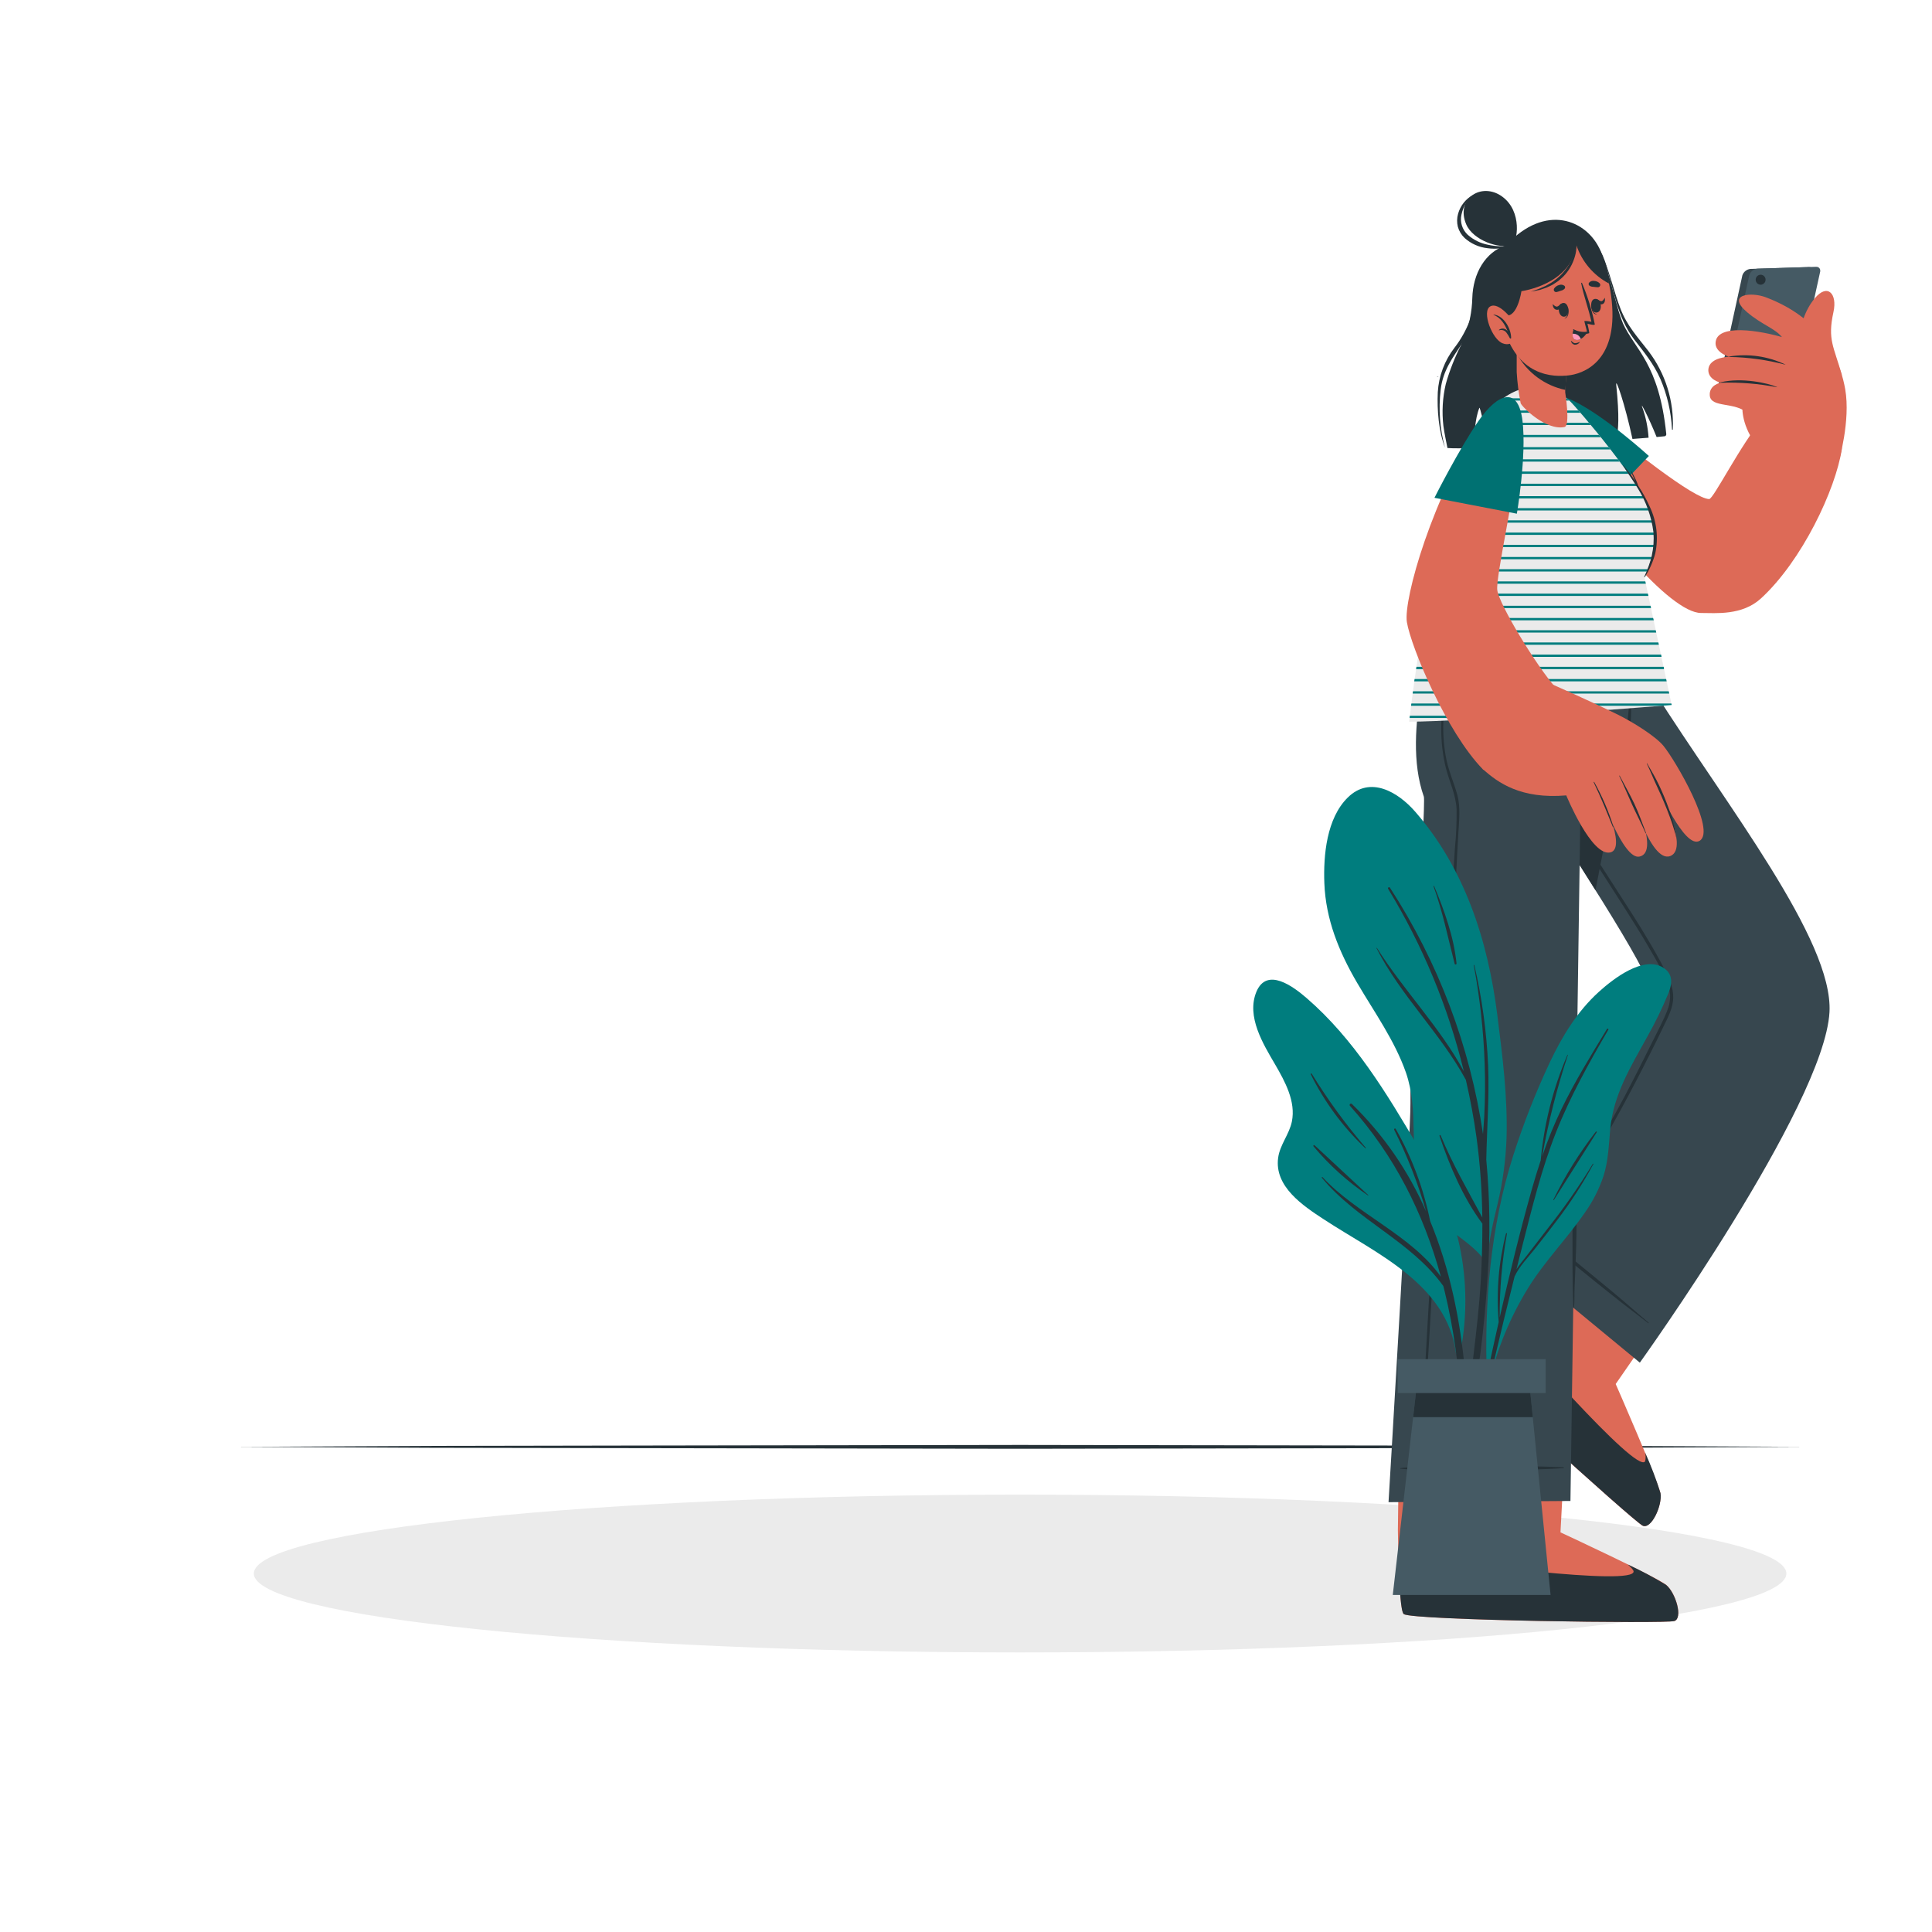
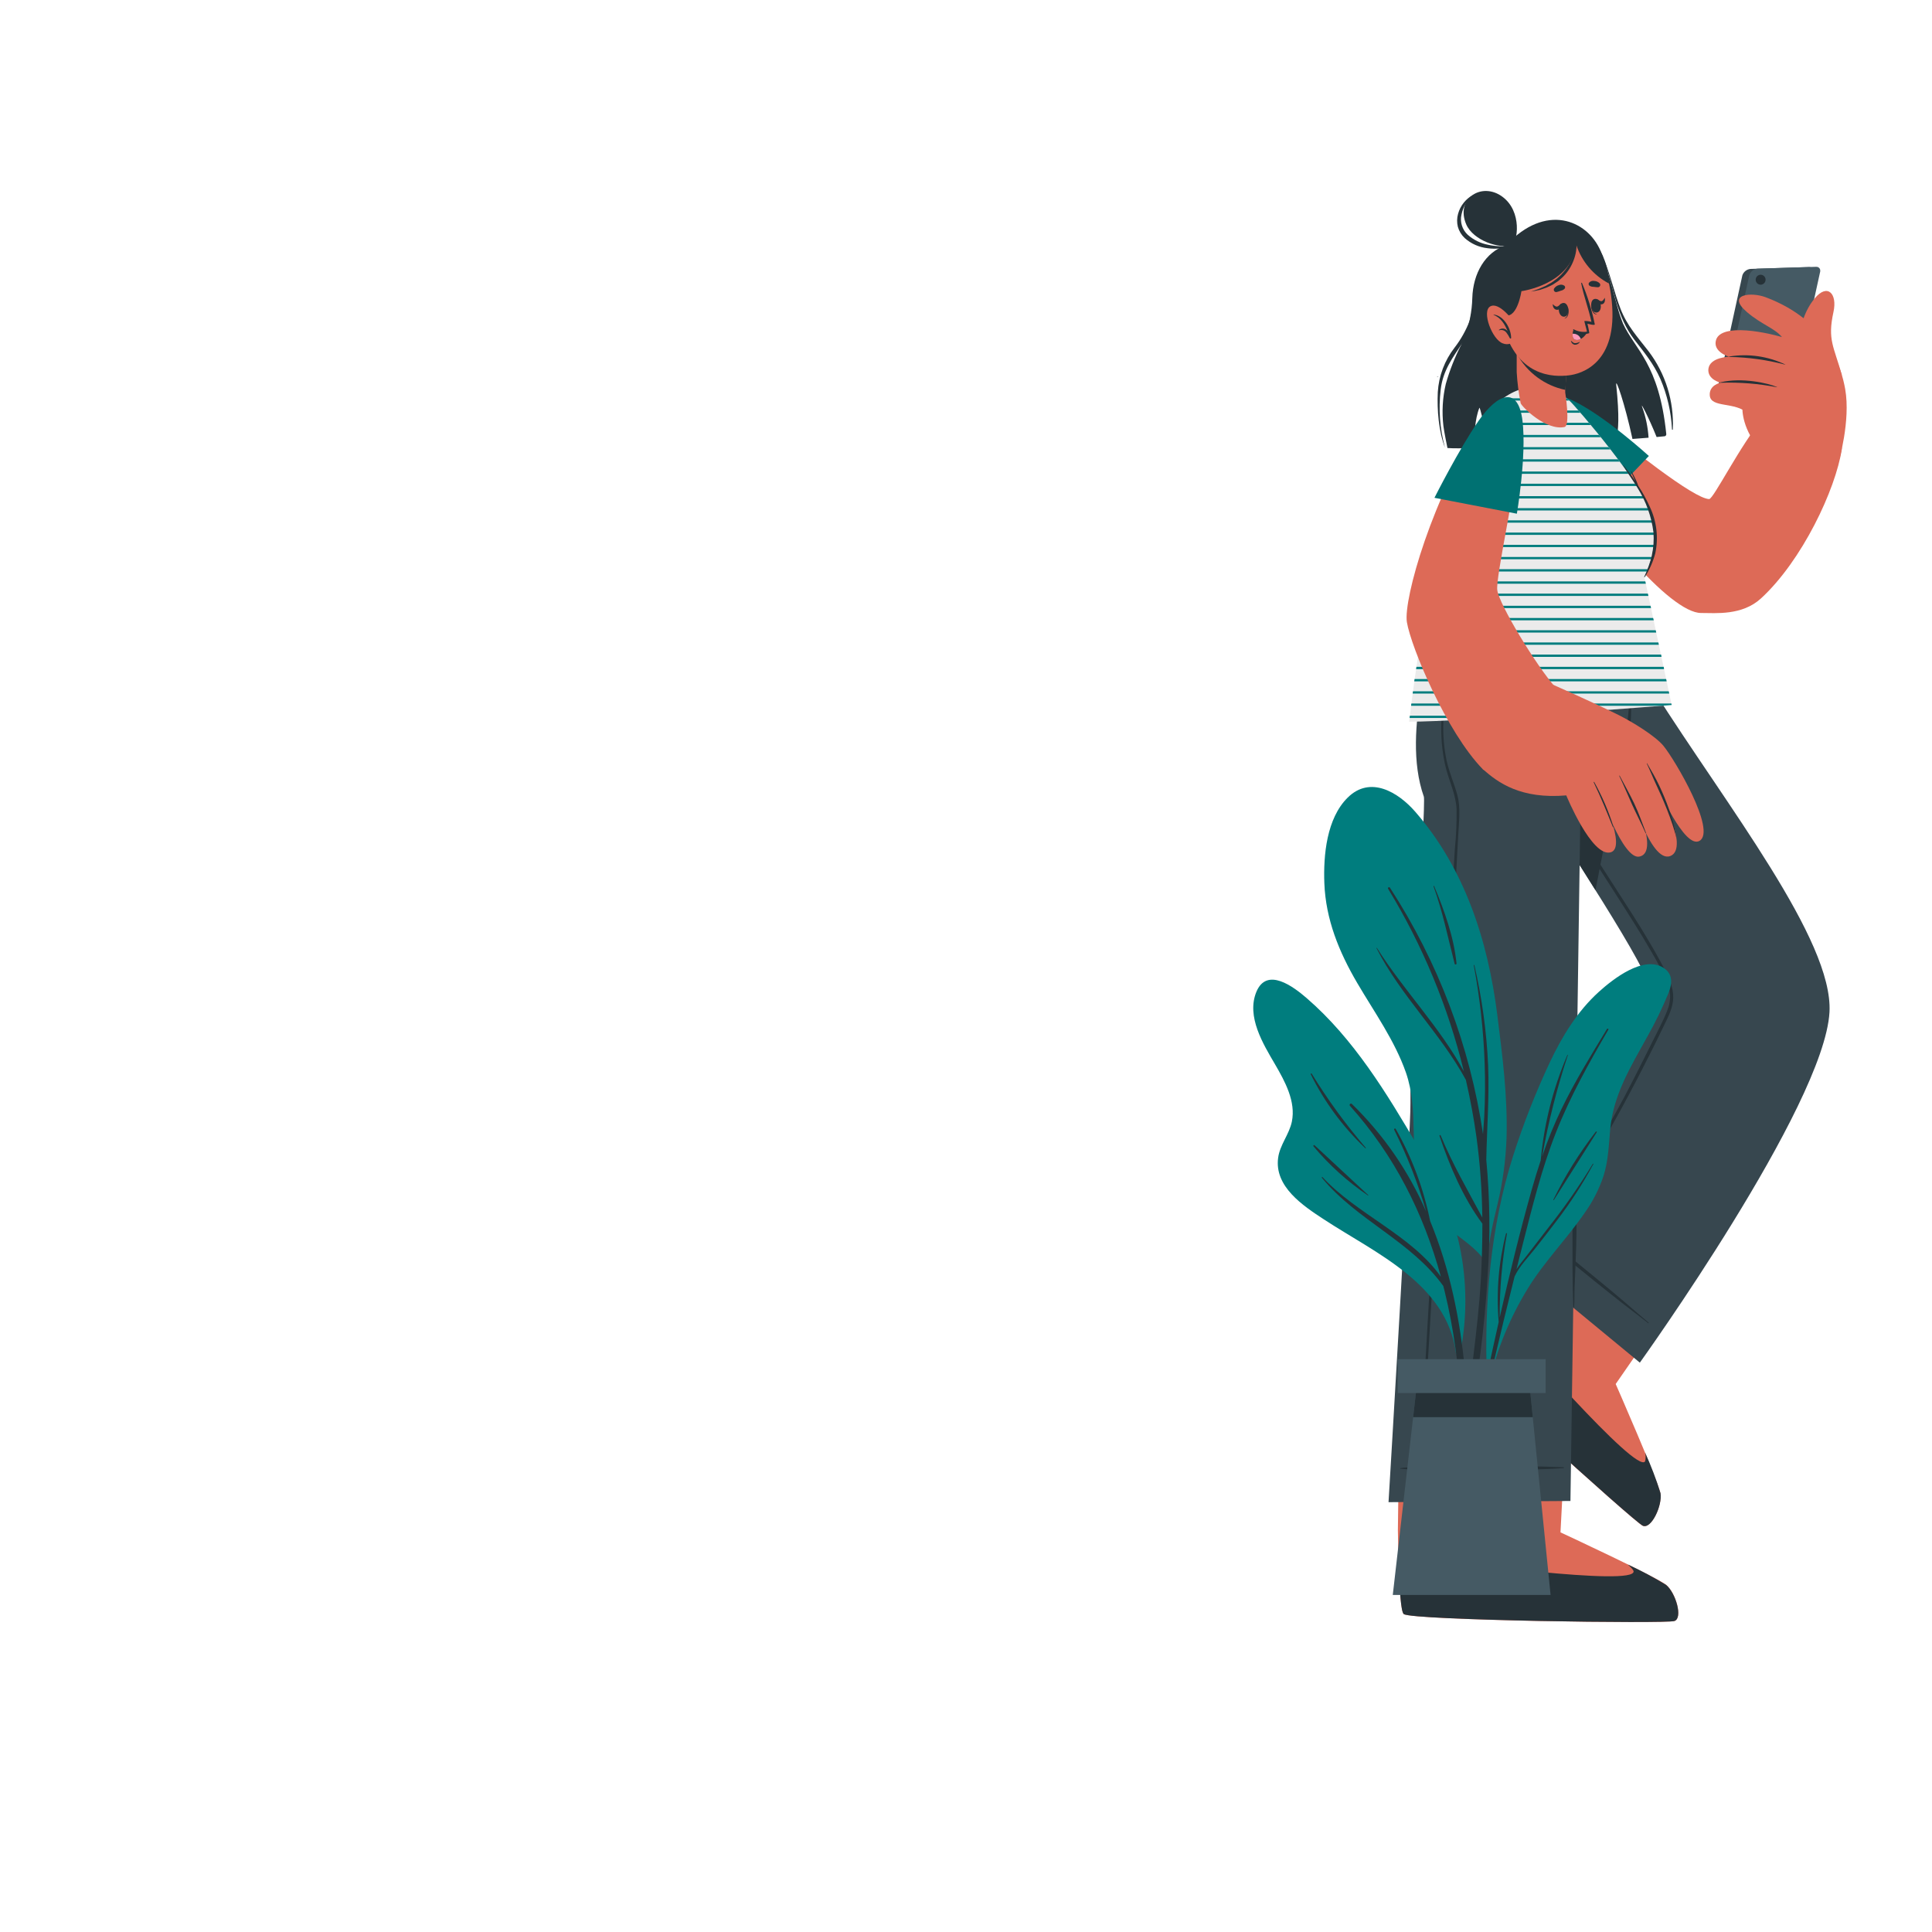
<svg xmlns="http://www.w3.org/2000/svg" viewBox="0 0 500 500" version="1.1" id="svg483">
  <defs id="defs487" />
-   <g id="freepik--Shadow--inject-63" transform="translate(14,-32)">
-     <path d="m 448.31,439.23 c 0,11.28 -88.78,20.42 -198.31,20.42 -109.53,0 -198.31,-9.14 -198.31,-20.42 0,-11.28 88.78,-20.42 198.31,-20.42 109.53,0 198.31,9.19 198.31,20.42 z" style="fill:#ebebeb" id="path71" />
-   </g>
-   <g id="freepik--Floor--inject-63" transform="translate(14,-32)">
-     <polygon points="97.74,406.69 46.98,406.44 97.74,406.2 148.49,406.11 250,405.95 351.51,406.11 402.26,406.2 453.01,406.44 402.26,406.69 351.51,406.78 250,406.94 148.49,406.78 " style="fill:#263238" id="polygon74" />
-   </g>
  <g id="freepik--Character--inject-63" transform="translate(32,-32)">
    <path d="m 340.31,129.43 -0.4,0.1 a 0.24,0.24 0 0 1 0.07,-0.12 v 0 z" style="fill:#263238" id="path269" />
    <path d="m 371.34,178 v 0" style="fill:none;stroke:#ff98b9;stroke-width:0px;stroke-linecap:round;stroke-linejoin:round" id="path271" />
    <rect x="351.63" y="160.83" width="0.01" height="7.04" style="fill:#dd6a57" id="rect273" />
    <path d="m 351.64,160.83 v 8.92 c 0,-0.11 0,-0.23 0,-0.35 z" style="fill:#dd6a57" id="path275" />
    <path d="m 371.34,178 v 0" style="fill:none;stroke:#ff98b9;stroke-width:0px;stroke-linecap:round;stroke-linejoin:round" id="path277" />
    <path d="m 351.82,418.33 h -0.18 v -0.13 z" style="fill:#dd6a57" id="path279" />
    <path d="m 393.12,426.86 c -2.2,-1 -50.6,-44.76 -51.39,-47.6 -0.31,-1.07 5.66,-8.49 13.13,-17.26 1.61,-1.89 20.43,-32 20.43,-32 l 33.91,26.89 -23.06,33.29 c 0,0 11,25.06 11.56,28.27 0.56,3.21 -2.38,9.38 -4.58,8.41 z" style="fill:#dd6a57" id="path281" />
    <path d="m 393.74,407.9 a 93.42,93.42 0 0 1 4,10.51 c 0.52,3.21 -2.38,9.42 -4.58,8.45 -2.2,-0.97 -50.61,-44.76 -51.39,-47.59 -0.25,-0.88 3.62,-5.93 9.09,-12.48 9.78,11.36 40.62,46.72 42.88,43.43 a 4.39,4.39 0 0 0 0,-2.32 z" style="fill:#263238" id="path283" />
    <path d="m 358.09,356.35 34.3,28.3 c 0,0 47.71,-66.43 49.08,-90.71 1,-18.67 -26.66,-53.46 -45.48,-83.24 -1.82,-2.89 -0.71,-13.85 -0.64,-15.68 l -37.29,0.07 c -0.45,4.2 -3.37,25.33 2.91,35.62 12.92,21.16 33.78,51.87 34.58,58.52 0.8,6.65 -37.46,67.12 -37.46,67.12 z" style="fill:#37474f" id="path285" />
    <path d="m 394.6,374.25 c -5.48,-4.64 -3.84,-3.38 -9.37,-8 -2.71,-2.24 -16.28,-13.54 -19.15,-15.22 -0.07,0 -0.14,0.06 -0.09,0.11 2.22,2.47 16,13.48 18.78,15.68 5.61,4.48 4.05,3.13 9.71,7.55 a 0.1,0.1 0 1 0 0.12,-0.12 z" style="fill:#263238" id="path287" />
    <path d="m 398.85,283 c -1.25,-2.44 -2.59,-4.84 -4,-7.21 C 392.05,271 389,266.37 386,261.7 q -4.69,-7.32 -9.4,-14.62 c -2.82,-4.38 -5.68,-8.75 -8.13,-13.35 a 52.26,52.26 0 0 1 -5.41,-14.39 c -1.1,-5.54 -0.87,-11.24 -0.39,-16.84 0.12,-1.4 0.25,-2.79 0.38,-4.19 0,-0.24 -0.39,-0.29 -0.42,-0.05 a 89.88,89.88 0 0 0 -0.79,16.55 44.37,44.37 0 0 0 3.82,14.69 101.81,101.81 0 0 0 7.34,13.3 c 3,4.73 6,9.43 9,14.13 3,4.7 6.13,9.51 9.12,14.31 1.46,2.33 2.89,4.68 4.25,7.07 a 71.42,71.42 0 0 1 3.8,7.25 11.75,11.75 0 0 1 1.05,3.93 9.64,9.64 0 0 1 -0.76,4.1 c -1,2.57 -2.34,5 -3.56,7.5 -2.44,4.93 -4.92,9.84 -7.48,14.71 -5.14,9.77 -19,32.77 -19.73,33.95 -0.05,0.09 0.08,0.16 0.14,0.08 5.89,-9.41 13.05,-20.37 18.35,-30.13 q 4,-7.31 7.73,-14.74 1.88,-3.7 3.68,-7.46 c 1.1,-2.28 2.37,-4.63 2.44,-7.22 0.07,-2.59 -1.03,-5.01 -2.18,-7.28 z" style="fill:#263238" id="path289" />
    <path d="m 394.05,195 c -2.4,12.32 -9.34,47.76 -13.14,67.36 -6.52,-10.42 -14.06,-22 -19.94,-31.67 -6.28,-10.29 -3.36,-31.42 -2.91,-35.62 z" style="fill:#263238" id="path291" />
    <path d="m 401.31,451.53 c -2.29,0.73 -67.56,-0.19 -70,-1.8 -0.94,-0.61 -1.36,-10.12 -1.54,-21.63 0,-2.48 0.55,-40.37 0.55,-40.37 l 43.66,0.49 -2.13,40.35 c 0,0 24.84,11.53 27.35,13.59 2.51,2.06 4.4,8.64 2.11,9.37 z" style="fill:#dd6a57" id="path293" />
    <path d="m 389.25,436.88 a 95.07,95.07 0 0 1 9.92,5.28 c 2.51,2.06 4.43,8.64 2.14,9.36 -2.29,0.72 -67.56,-0.18 -70,-1.79 -0.77,-0.49 -1.19,-6.84 -1.41,-15.37 14.84,2.07 61.35,8.25 60.87,4.29 -0.06,-0.37 -0.63,-1 -1.52,-1.77 z" style="fill:#263238" id="path295" />
    <path d="m 395.35,195.09 c 0,0 -7.39,36 -7.78,37.15 a 93.7,93.7 0 0 0 -10.5,5.21 l -2.64,183 -47.08,0.31 c 0,0 5.84,-97 5.67,-103.24 -0.26,-10 4.07,-77.64 3.47,-79.34 -6.15,-17.36 3.5,-43 3.5,-43 z" style="fill:#37474f" id="path297" />
    <path d="m 372.66,411.72 c -13.28,-0.57 -39,-0.33 -42.25,0.23 -0.07,0 -0.07,0.14 0,0.15 3.29,0.53 34.5,0.59 42.25,-0.17 a 0.11,0.11 0 0 0 0,-0.21 z" style="fill:#263238" id="path299" />
    <path d="m 338,365.14 c 0.75,-13.76 1.56,-27.52 2.35,-41.28 0.79,-13.76 1.57,-27.53 2.36,-41.29 0.39,-6.88 0.76,-13.76 1.18,-20.64 l 0.63,-10.32 a 89.59,89.59 0 0 0 0.44,-10.22 c -0.19,-3.72 -1.82,-7 -2.75,-10.55 A 41.37,41.37 0 0 1 341,220.51 c 0,-7.18 1.45,-14.28 2.82,-21.29 0.08,-0.39 0.68,-0.22 0.6,0.17 a 102.75,102.75 0 0 0 -2.89,19.61 42.12,42.12 0 0 0 0.85,9.83 c 0.67,3.1 2,6 2.8,9 0.8,3 0.45,6.44 0.25,9.66 -0.21,3.44 -0.38,6.88 -0.56,10.32 -0.37,6.74 -0.77,13.48 -1.15,20.23 -1.57,27.38 -3.09,54.77 -4.76,82.15 -0.96,15.41 -1.69,30.81 -2.96,46.24 0,0.11 -0.19,0.11 -0.18,0 0.52,-13.77 1.42,-27.53 2.18,-41.29 z" style="fill:#263238" id="path301" />
    <path d="m 345.08,216.65 c 0.79,-0.32 1.67,-0.42 2.48,-0.67 a 20.57,20.57 0 0 0 2.52,-0.93 19,19 0 0 0 4.32,-2.71 10.08,10.08 0 0 0 2.76,-4.17 c 0.34,-0.85 0.66,-1.71 1,-2.57 0.16,-0.42 0.33,-0.85 0.5,-1.27 0.06,-0.17 0.5,-1.07 0.57,-1.35 a 0.08,0.08 0 0 1 -0.11,0 h -0.05 a 0.09,0.09 0 0 1 0,-0.11 c 0.05,-0.1 0.06,-0.11 0.17,-0.14 a 0.11,0.11 0 0 1 0.12,0.05 c 0.17,0.28 0,0.55 -0.06,0.85 -0.13,0.57 -0.26,1.13 -0.4,1.69 -0.25,1 -0.48,2 -0.76,2.94 a 9.9,9.9 0 0 1 -2.76,4.79 15.45,15.45 0 0 1 -4.82,2.88 17.14,17.14 0 0 1 -2.79,0.82 7.59,7.59 0 0 1 -2.68,0.2 c -0.17,-0.06 -0.09,-0.25 -0.01,-0.3 z" style="fill:#263238" id="path303" />
    <path d="m 383.11,226.52 c 0.08,-1.65 0.18,-3.29 0.3,-4.94 0.26,-3.76 0.59,-7.53 1.18,-11.24 0.05,-0.3 0.46,-0.19 0.44,0.08 -0.2,2.92 -0.49,5.84 -0.71,8.75 -0.22,2.91 -0.52,5.82 -0.52,8.72 0,0.87 0.08,2.35 1.16,2.58 1.44,0.3 2.09,-1.61 2.42,-2.65 a 47.92,47.92 0 0 0 1.67,-8 c 0.42,-3.07 0.62,-6.17 0.86,-9.25 0,-0.11 0.19,-0.1 0.2,0 0.12,6.11 0.14,12.5 -2,18.31 a 3.41,3.41 0 0 1 -2.49,2.46 h -0.06 c 0,0 0,0.07 0,0.1 0,0.03 -0.07,0.35 -0.09,0.52 -0.02,0.17 -0.05,0.28 -0.08,0.43 -0.03,0.15 -0.09,0.59 -0.16,0.89 a 0.23,0.23 0 0 1 -0.45,0 0.2,0.2 0 0 1 -0.13,-0.18 5,5 0 0 1 0.37,-1.74 2.15,2.15 0 0 1 -1.6,-1.3 7.61,7.61 0 0 1 -0.31,-3.54 z" style="fill:#263238" id="path305" />
    <path d="m 387.61,231.89 a 87,87 0 0 0 -13.33,7.28 c -0.17,0.11 0,0.37 0.14,0.27 4.5,-2.28 9.1,-4.48 13.47,-7 a 0.309,0.309 0 0 0 -0.28,-0.55 z" style="fill:#263238" id="path307" />
    <path d="m 375.74,327.9 c 0,-0.44 0.14,-0.61 0.16,-0.07 0.11,3 0.07,7.39 0.1,10.43 0,3.58 0,7.15 0,10.72 0,3.57 -0.13,7.15 -0.27,10.73 l -0.22,5.35 c -0.07,1.24 0,3.68 -0.12,4.91 0,0.55 -0.17,0.65 -0.22,0.1 -0.09,-1.79 -0.09,-3.22 -0.15,-5 l -0.06,-5.37 c 0,-3.57 0,-7.15 0,-10.72 0,-3.57 0.13,-7.15 0.27,-10.72 0.14,-3.57 0.25,-6.79 0.51,-10.36 z" style="fill:#263238" id="path309" />
    <path d="m 399.23,144.31 a 0.53,0.53 0 0 1 -0.39,0.59 l -2.11,0.2 c -2.11,-5.24 -4.33,-9.39 -3.73,-7.76 a 28.94,28.94 0 0 1 1.65,7.94 l -4.17,0.32 c -2,-9.27 -4.42,-16.11 -4.2,-14 0.88,8.57 0.52,11.34 0.09,14.3 -10.07,0.74 -23.28,1.54 -32.84,1.91 -1.32,-5.11 -2.51,-10.66 -2.67,-10.26 -1.18,2.93 -1.36,7.15 -1.26,10.4 -3.05,0.09 -5.48,0.11 -7,0 0,0 -0.89,-4.31 -1.05,-5.73 a 31.41,31.41 0 0 1 0.62,-10.85 54.84,54.84 0 0 1 4,-10.15 v -0.07 c 0,0 0,0 0,0 a 31.22,31.22 0 0 0 2.28,-6.77 0.2,0.2 0 0 0 0,-0.05 30.84,30.84 0 0 0 0.58,-5.17 c 0.18,-6.36 3.3,-11.92 8.81,-13.73 10.09,-10.86 20.83,-6.64 24.35,1.42 0.34,0.79 0.68,1.69 1,2.68 v 0 c 1.23,3.64 2.39,8.38 3.43,12 v 0 c 0,0 0,0 0,0 v 0 a 38.4,38.4 0 0 0 1.42,4.22 c 3.08,6.72 9.32,10.34 11.19,28.56 z" style="fill:#263238" id="path311" />
    <path d="m 355.58,97.26 a 11.7,11.7 0 0 0 -6.08,9.8 32.78,32.78 0 0 1 -1.14,7.92 27.58,27.58 0 0 1 -3.93,7 20.85,20.85 0 0 0 -4.33,11.49 c -0.21,4.63 0.22,10.08 1.85,14.35 0,0 0,0 0,0 a 39.5,39.5 0 0 1 -1.1,-15 c 0.59,-5 3.12,-8.27 5.68,-12.15 a 21.4,21.4 0 0 0 3.58,-10.36 c 0.18,-2.29 0.05,-4.68 0.83,-6.85 0.92,-2.6 2.9,-4.29 4.88,-5.79 0.3,-0.16 0.03,-0.58 -0.24,-0.41 z" style="fill:#263238" id="path313" />
    <path d="m 394.62,122.87 c -2.73,-3.54 -5.55,-6.55 -7.25,-11 -1.54,-4 -2.51,-8.31 -4.08,-12.34 0,-0.07 -0.11,0 -0.09,0 2.46,7.16 3.18,14.44 7.79,20.4 2.5,3.24 5,6.24 6.72,10.16 a 37.77,37.77 0 0 1 3,13 0.11,0.11 0 1 0 0.21,0 31,31 0 0 0 -6.3,-20.22 z" style="fill:#263238" id="path315" />
    <path d="m 418.93,103.23 -6.47,29.64 c -0.29,0.88 0.16,1.56 1,1.54 l 15.17,-0.48 a 2.47,2.47 0 0 0 2.06,-1.64 l 6.48,-29.63 c 0.28,-0.88 -0.17,-1.56 -1,-1.54 L 421,101.6 a 2.47,2.47 0 0 0 -2.07,1.63 z" style="fill:#37474f" id="path317" />
    <path d="m 420.73,103.16 -6.47,29.64 c -0.29,0.87 0.16,1.56 1,1.53 l 15.18,-0.48 a 2.46,2.46 0 0 0 2.05,-1.63 L 439,102.58 c 0.28,-0.87 -0.17,-1.56 -1,-1.53 l -15.17,0.48 a 2.47,2.47 0 0 0 -2.1,1.63 z" style="fill:#455a64" id="path319" />
    <path d="m 424.93,104.37 a 1.29,1.29 0 0 1 -1.27,1.31 1.29,1.29 0 1 1 0,-2.58 1.28,1.28 0 0 1 1.27,1.27 z" style="fill:#263238" id="path321" />
    <path d="m 371.44,149.31 c 9,18.09 28.83,41.4 36.81,41.33 3.8,0 10.59,0.71 15.48,-3.76 10.65,-9.77 19.32,-28.18 20.93,-38.64 0.57,-3.73 -17.64,-11.34 -20.23,-8.26 -6.08,7.21 -13,21.24 -14.11,21.18 C 406.23,161 390,148 378.59,138.91 c -13.79,-11.06 -10.74,3.19 -7.15,10.4 z" style="fill:#dd6a57" id="path323" />
    <path d="m 444.67,129.07 c -2.08,-7.48 -3.76,-9.08 -2.17,-16.33 1.05,-4.75 -1.54,-7.46 -4.8,-3.59 -5.34,6.33 -4.68,16.55 -3.44,20 z" style="fill:#dd6a57" id="path325" />
    <path d="m 443.85,151.48 c 0,0 3.12,-10.56 1.69,-18.75 -1,-5.66 -4.51,-17.75 -20.57,-23.8 -3.81,-1.44 -10.25,-0.78 -4.88,3.82 3.81,3.27 7.22,4.19 9.09,6.5 0,0 -8.1,1.81 -9.39,5.68 a 76,76 0 0 0 -2.65,10.36 15.89,15.89 0 0 0 1.9,0.67 c 0,0 -0.86,3.73 1.95,8.83 z" style="fill:#dd6a57" id="path327" />
    <path d="m 443.74,127.47 c -2.34,-1.89 -7.38,-5.83 -12.61,-7.62 -5.82,-2 -17.56,-4.24 -19,0.07 -1,3.16 3.37,4.41 3.37,4.41 0,0 -5,0.09 -5.37,3.15 -0.29,2.79 3.18,3.56 3.18,3.56 0,0 -3.06,0.58 -2.82,3.32 0.29,3.29 6.64,1.54 9.81,4.62 0.7,0.7 23.44,-11.51 23.44,-11.51 z" style="fill:#dd6a57" id="path329" />
    <path d="m 430.05,126.35 a 24.45,24.45 0 0 0 -14.44,-2.1 c -0.12,0 -0.17,0.13 -0.05,0.13 a 60.82,60.82 0 0 1 14.48,2 c 0,0 0.04,-0.01 0.01,-0.03 z" style="fill:#263238" id="path331" />
    <path d="m 427.88,132.16 c -2.28,-1 -9.06,-2.54 -14.55,-1.23 -0.12,0 -0.16,0.14 0,0.13 a 64.46,64.46 0 0 1 14.57,1.16 c 0,0 0.01,-0.05 -0.02,-0.06 z" style="fill:#263238" id="path333" />
    <path d="m 379.72,165.72 15,-15.71 c 0,0 -11.2,-10.23 -19.42,-14.22 -8.22,-3.99 -9.57,1.35 -6.16,9.58 3.41,8.23 10.58,20.35 10.58,20.35 z" style="fill:#007d7e" id="path335" />
    <path d="m 379.72,165.72 15,-15.71 c 0,0 -11.2,-10.23 -19.42,-14.22 -8.22,-3.99 -9.57,1.35 -6.16,9.58 3.41,8.23 10.58,20.35 10.58,20.35 z" style="opacity:0.1" id="path337" />
    <path d="m 393.58,181.38 7.05,33.07 c 0,0 -54.36,4.38 -67.93,4.32 0,0 6.91,-63.15 20.4,-79.87 6.75,-8.37 15.32,-8.34 21.11,-3.18 1.47,1.31 19.31,21.92 21.58,30.09 1.99,7.19 -2.21,15.57 -2.21,15.57 z" style="fill:#ebebeb" id="path339" />
    <path d="m 368.21,132.51 h -5.77 a 12.23,12.23 0 0 1 5.77,0 z" style="fill:#007d7e" id="path341" />
    <path d="m 374.15,135.67 h -17.88 c 0.25,-0.21 0.51,-0.41 0.77,-0.59 h 16.4 c 0.24,0.19 0.48,0.38 0.71,0.59 z" style="fill:#007d7e" id="path343" />
    <path d="m 377,138.83 h -23.84 l 0.49,-0.59 h 22.86 z" style="fill:#007d7e" id="path345" />
    <path d="M 379.7,142 H 351 c 0.11,-0.2 0.23,-0.4 0.36,-0.59 h 27.86 z" style="fill:#007d7e" id="path347" />
    <path d="m 382.29,145.15 h -33 c 0.09,-0.2 0.19,-0.4 0.29,-0.59 h 32.24 z" style="fill:#007d7e" id="path349" />
    <path d="m 384.79,148.31 h -37 c 0.09,-0.2 0.17,-0.4 0.25,-0.59 h 36.24 z" style="fill:#007d7e" id="path351" />
    <path d="m 387.2,151.47 h -40.61 l 0.22,-0.6 h 39.94 z" style="fill:#007d7e" id="path353" />
    <path d="m 389.49,154.63 h -44 c 0.07,-0.21 0.13,-0.4 0.2,-0.6 h 43.4 z" style="fill:#007d7e" id="path355" />
    <path d="m 391.64,157.79 h -47.22 l 0.2,-0.6 h 46.62 z" style="fill:#007d7e" id="path357" />
    <path d="m 393.57,161 h -50.09 c 0,-0.21 0.11,-0.4 0.17,-0.6 h 49.57 c 0.13,0.15 0.24,0.35 0.35,0.6 z" style="fill:#007d7e" id="path359" />
    <path d="m 395.18,164.11 h -52.59 c 0.05,-0.2 0.11,-0.4 0.16,-0.6 h 52.16 q 0.15,0.3 0.27,0.6 z" style="fill:#007d7e" id="path361" />
    <path d="m 396.11,167.26 h -54.35 l 0.15,-0.59 H 396 c 0,0.2 0.08,0.39 0.11,0.59 z" style="fill:#007d7e" id="path363" />
    <path d="m 396.33,169.83 c 0,0.2 0,0.4 0,0.59 H 341 c 0,-0.2 0.1,-0.4 0.14,-0.59 z" style="fill:#007d7e" id="path365" />
    <path d="m 396.12,173 c 0,0.2 -0.06,0.4 -0.1,0.59 h -55.77 c 0,-0.19 0.08,-0.39 0.13,-0.59 z" style="fill:#007d7e" id="path367" />
    <path d="m 395.47,176.15 c -0.05,0.2 -0.1,0.4 -0.16,0.59 h -55.77 c 0,-0.2 0.09,-0.39 0.13,-0.59 z" style="fill:#007d7e" id="path369" />
    <path d="m 394.46,179.31 -0.23,0.59 h -55.35 c 0,-0.2 0.07,-0.39 0.12,-0.59 z" style="fill:#007d7e" id="path371" />
    <path d="m 393.94,183.06 h -55.7 c 0,-0.2 0.07,-0.39 0.12,-0.59 h 55.45 z" style="fill:#007d7e" id="path373" />
    <path d="m 394.61,186.22 h -57 c 0,-0.2 0.07,-0.39 0.11,-0.59 h 56.75 z" style="fill:#007d7e" id="path375" />
    <path d="m 395.29,189.38 h -58.24 c 0,-0.2 0.07,-0.4 0.1,-0.6 h 58 z" style="fill:#007d7e" id="path377" />
    <path d="m 396,192.54 h -59.51 c 0,-0.2 0.07,-0.4 0.1,-0.6 h 59.24 z" style="fill:#007d7e" id="path379" />
    <path d="M 396.63,195.7 H 336 c 0,-0.2 0.06,-0.4 0.1,-0.6 h 60.4 z" style="fill:#007d7e" id="path381" />
    <path d="m 397.31,198.86 h -61.86 l 0.09,-0.6 h 61.64 z" style="fill:#007d7e" id="path383" />
    <path d="m 398,202 h -63 c 0,-0.2 0.07,-0.4 0.1,-0.6 h 62.8 z" style="fill:#007d7e" id="path385" />
    <path d="m 398.65,205.17 h -64.17 l 0.09,-0.59 h 64 z" style="fill:#007d7e" id="path387" />
    <path d="M 399.33,208.33 H 334 l 0.09,-0.59 h 65.11 z" style="fill:#007d7e" id="path389" />
    <path d="m 400,211.49 h -66.4 c 0,-0.19 0.06,-0.39 0.08,-0.59 h 66.19 z" style="fill:#007d7e" id="path391" />
    <path d="m 400.63,214.45 -2.48,0.2 H 333.2 c 0,-0.19 0,-0.38 0.07,-0.59 h 67.28 z" style="fill:#007d7e" id="path393" />
    <path d="m 363.29,217.22 c -3.08,0.21 -6.14,0.41 -9.09,0.59 h -21.39 c 0,-0.17 0,-0.37 0.07,-0.59 z" style="fill:#007d7e" id="path395" />
    <path d="m 395.49,175.74 a 20.23,20.23 0 0 0 0.42,-6 28,28 0 0 0 -4.07,-11.39 c -1.17,-2 -2.57,-3.84 -3.73,-5.83 a 0.05,0.05 0 1 1 0.08,-0.06 41.81,41.81 0 0 1 3,4.08 0.61,0.61 0 0 0 -0.07,-0.14 c -0.32,-0.78 -0.65,-1.55 -1,-2.31 0,-0.08 0.1,-0.15 0.14,-0.07 0.4,0.74 0.78,1.48 1.14,2.23 0.22,0.49 0.41,1 0.58,1.48 a 37.47,37.47 0 0 1 3,5.46 18.91,18.91 0 0 1 1.41,12 21.47,21.47 0 0 1 -2.73,6.17 0.08,0.08 0 0 1 -0.14,-0.07 29.9,29.9 0 0 0 2,-5.59" style="fill:#263238" id="path397" />
    <path d="m 361.55,136.37 c 0.41,1 6.53,7.12 11.34,6.14 1.56,-0.32 0.19,-8.94 0.19,-8.94 v -0.66 l 0.62,-9.23 -11.53,-5.1 -1.65,-0.66 c 0,0 0,2.54 0,5.7 v 1 c 0,0.47 0,1 0,1.44 0,0.44 0,0.72 0,1.1 0,0.38 0,0.76 0,1.14 a 58.49,58.49 0 0 0 1.03,8.07 z" style="fill:#dd6a57" id="path399" />
    <path d="m 360.59,123.62 a 18.58,18.58 0 0 0 12.53,9.29 l 0.62,-9.23 -11.53,-5.1 -1.65,-0.66 c 0,0 0,2.54 0.03,5.7 z" style="fill:#263238" id="path401" />
    <path d="m 385.11,109.82 c 1.69,16.15 -7.79,19 -11.27,19.34 -3.16,0.33 -14,1 -17.32,-14.84 -3.32,-15.84 3.62,-21.78 10.82,-22.91 7.2,-1.13 16.08,2.26 17.77,18.41 z" style="fill:#dd6a57" id="path403" />
    <path d="m 381.52,106.34 a 10.43,10.43 0 0 1 -1.11,-0.11 1.79,1.79 0 0 1 -1.12,-0.34 0.58,0.58 0 0 1 -0.07,-0.7 1.42,1.42 0 0 1 1.37,-0.48 2.13,2.13 0 0 1 1.39,0.6 0.61,0.61 0 0 1 -0.46,1.03 z" style="fill:#263238" id="path405" />
    <path d="m 370.89,107.57 a 9.52,9.52 0 0 0 1.07,-0.34 1.78,1.78 0 0 0 1,-0.56 0.57,0.57 0 0 0 -0.07,-0.7 1.46,1.46 0 0 0 -1.44,-0.19 2.14,2.14 0 0 0 -1.24,0.88 0.61,0.61 0 0 0 0.68,0.91 z" style="fill:#263238" id="path407" />
    <path d="m 373.74,111.42 c 0,0 -0.08,0.06 -0.07,0.11 0.17,1.09 0.19,2.37 -0.75,2.86 0,0 0,0.07 0,0.06 1.2,-0.32 1.16,-2.02 0.82,-3.03 z" style="fill:#263238" id="path409" />
    <path d="m 372.61,110.4 c -1.78,0.1 -1.46,3.65 0.19,3.56 1.65,-0.09 1.31,-3.64 -0.19,-3.56 z" style="fill:#263238" id="path411" />
    <path d="m 371.93,110.65 c -0.29,0.23 -0.56,0.61 -0.93,0.69 -0.37,0.08 -0.79,-0.27 -1.11,-0.6 0,0 -0.06,0 -0.06,0.05 0.05,0.68 0.38,1.36 1.12,1.39 0.74,0.03 1.1,-0.61 1.21,-1.31 0.02,-0.13 -0.11,-0.31 -0.23,-0.22 z" style="fill:#263238" id="path413" />
    <path d="m 379.82,110.59 c 0,0 0.09,0 0.09,0.09 0.06,1.11 0.31,2.36 1.33,2.65 0,0 0,0.06 0,0.06 -1.24,-0.07 -1.55,-1.74 -1.42,-2.8 z" style="fill:#263238" id="path415" />
    <path d="m 380.71,109.36 c 1.76,-0.28 2.19,3.27 0.56,3.52 -1.63,0.25 -2.04,-3.28 -0.56,-3.52 z" style="fill:#263238" id="path417" />
    <path d="m 381.48,109.51 c 0.3,0.15 0.62,0.46 0.95,0.44 0.33,-0.02 0.64,-0.44 0.84,-0.84 0,0 0.05,0 0.06,0 0.1,0.68 0,1.41 -0.67,1.62 -0.67,0.21 -1.09,-0.34 -1.33,-1 -0.05,-0.08 0.02,-0.29 0.15,-0.22 z" style="fill:#263238" id="path419" />
    <path d="m 374.63,120.22 c 0.28,0.24 0.56,0.59 1,0.6 a 2.71,2.71 0 0 0 1.17,-0.33 c 0,0 0.07,0 0.05,0.06 a 1.48,1.48 0 0 1 -1.37,0.66 1.18,1.18 0 0 1 -0.91,-0.94 c -0.06,-0.06 0.02,-0.09 0.06,-0.05 z" style="fill:#263238" id="path421" />
    <path d="m 378.83,115.77 c 0,0 0.39,1.62 0.47,2.4 0,0.07 -0.18,0.12 -0.44,0.17 v 0 a 3.72,3.72 0 0 1 -3.72,-1 c -0.06,-0.07 0,-0.16 0.11,-0.12 a 5.62,5.62 0 0 0 3.46,0.62 c 0,-0.22 -0.77,-2.75 -0.65,-2.77 a 6.55,6.55 0 0 1 1.8,0.22 c -0.72,-3.4 -2,-6.65 -2.65,-10 a 0.11,0.11 0 0 1 0.2,-0.07 56.83,56.83 0 0 1 3.32,10.7 c 0.07,0.37 -1.58,-0.05 -1.9,-0.15 z" style="fill:#263238" id="path423" />
    <path d="m 378.67,118.15 a 4.38,4.38 0 0 1 -1.55,1.58 2,2 0 0 1 -1.18,0.24 c -0.89,-0.11 -1,-0.89 -0.95,-1.59 a 4.66,4.66 0 0 1 0.24,-1.08 5.67,5.67 0 0 0 3.44,0.85 z" style="fill:#263238" id="path425" />
    <path d="m 377.12,119.73 a 2,2 0 0 1 -1.18,0.24 c -0.89,-0.11 -1,-0.89 -0.95,-1.59 a 2.05,2.05 0 0 1 2.13,1.35 z" style="fill:#ff9abb" id="path427" />
    <path d="m 357.75,113.63 c 3,0.49 4,-6.28 4,-6.28 0,0 12.74,-1.63 14.22,-11.88 a 17.48,17.48 0 0 0 8.41,9.89 c 0,0 0,-11.31 -8.85,-13.86 0,0 -10.94,-4.5 -17.54,4.07 -6.6,8.57 -2.22,17.73 -0.24,18.06 z" style="fill:#263238" id="path429" />
    <path d="m 376,94.71 a 11.24,11.24 0 0 1 -0.76,4.68 11.76,11.76 0 0 1 -2.55,4.06 11.52,11.52 0 0 1 -0.89,0.82 l -0.45,0.4 -0.5,0.34 c -0.34,0.22 -0.67,0.45 -1,0.65 -0.33,0.2 -0.72,0.36 -1.08,0.53 -0.18,0.08 -0.36,0.18 -0.54,0.25 l -0.57,0.2 -1.13,0.38 c -0.77,0.18 -1.55,0.32 -2.33,0.45 0.74,-0.29 1.5,-0.49 2.22,-0.78 l 1.07,-0.47 0.53,-0.23 0.5,-0.29 c 0.34,-0.2 0.67,-0.39 1,-0.57 0.33,-0.18 0.62,-0.45 0.93,-0.67 l 0.47,-0.34 0.42,-0.38 a 8.89,8.89 0 0 0 0.83,-0.79 13.92,13.92 0 0 0 3.36,-6 13.48,13.48 0 0 0 0.47,-2.24 z" style="fill:#263238" id="path431" />
    <path d="m 359.58,115 c 0,0 -3.63,-5 -5.91,-3.7 -2.28,1.3 0.52,8.6 3.24,9.56 a 2.75,2.75 0 0 0 3.65,-1.54 z" style="fill:#dd6a57" id="path433" />
    <path d="m 354.52,113.41 a 0.035,0 -90 0 0 0,0.07 c 1.91,0.74 2.94,2.47 3.67,4.28 a 1.52,1.52 0 0 0 -2.28,-0.37 c 0,0 0,0.11 0.05,0.1 a 1.68,1.68 0 0 1 1.87,0.55 8.79,8.79 0 0 1 0.92,1.49 c 0.09,0.17 0.4,0.07 0.33,-0.12 v 0 c -0.02,-2.41 -1.96,-5.8 -4.56,-6 z" style="fill:#263238" id="path435" />
    <path d="m 359.26,95.39 c 1.45,-0.54 2.83,-8.65 -2.5,-12.52 -5.33,-3.87 -12.16,0.55 -9.3,7.2 1.81,4.2 8.73,6.46 11.8,5.32 z" style="fill:#263238" id="path437" />
    <path d="m 349.3,82.4 a 9.07,9.07 0 0 0 -3.07,5.14 5.46,5.46 0 0 0 1.62,5.22 10.94,10.94 0 0 0 5.29,2.59 16.42,16.42 0 0 0 3.05,0.38 8.64,8.64 0 0 0 3.07,-0.34 7.34,7.34 0 0 1 -3.05,0.9 13.35,13.35 0 0 1 -3.22,-0.05 10.61,10.61 0 0 1 -5.94,-2.64 6.38,6.38 0 0 1 -1.76,-2.91 6.59,6.59 0 0 1 0.06,-3.36 8,8 0 0 1 3.95,-4.93 z" style="fill:#263238" id="path439" />
    <path d="m 352.1,140.18 c -13.38,20.13 -20.94,46.93 -20,52.83 1.08,6.49 10.24,28.43 19.68,38.1 2.49,2.55 21.35,-18.37 18.8,-21.2 -4.91,-5.46 -14.66,-21.55 -15.09,-25.22 -0.4,-3.39 4.54,-25.2 5.84,-37.6 1.3,-11.91 -3.01,-16.28 -9.23,-6.91 z" style="fill:#dd6a57" id="path441" />
    <path d="m 370,209.24 c 0,0 10.24,4.5 16.8,7.76 3.66,1.82 9.66,5.5 11.74,8.07 3.1,3.83 13.65,21.87 9.33,24.52 -3.91,2.4 -11,-14.24 -11,-14.24 0,0 8.64,16.16 3.4,18.19 -5.24,2.03 -10.75,-17.86 -10.75,-17.86 0,0 8.51,16.81 2.78,18 -4.3,0.98 -10.3,-16.74 -10.3,-16.74 0,0 7.21,14.5 2.8,15.65 -4.88,1.27 -11.45,-14.74 -11.45,-14.74 -11.71,1 -17.71,-3.27 -21.61,-6.83 -0.96,-0.86 18.26,-21.78 18.26,-21.78 z" style="fill:#dd6a57" id="path443" />
    <path d="m 394.27,229.56 c 1.08,1.86 2.19,3.74 3.11,5.69 0.92,1.95 1.76,3.94 2.49,6 a 36.79,36.79 0 0 1 2.08,8.16 c -1,-4.9 -4.2,-11.94 -5.12,-13.89 -0.92,-1.95 -1.73,-4 -2.64,-5.9 -0.02,-0.07 0.05,-0.1 0.08,-0.06 z" style="fill:#263238" id="path445" />
    <path d="m 387.16,232.74 c 1.28,2.43 2.64,4.81 3.82,7.3 1.18,2.49 2,4.94 3,7.5 0.07,0.2 -0.06,0.17 -0.14,0 -1.1,-2.52 -2.3,-4.76 -3.43,-7.26 -1.13,-2.5 -2.15,-5 -3.36,-7.5 0.03,-0.06 0.09,-0.08 0.11,-0.04 z" style="fill:#263238" id="path447" />
    <path d="m 380.57,234.36 a 62.1,62.1 0 0 1 5,11.62 c 0.07,0.2 -0.1,0.15 -0.18,0 -1.58,-3.89 -2.8,-7 -4.93,-11.49 -0.05,-0.12 0.06,-0.2 0.11,-0.13 z" style="fill:#263238" id="path449" />
    <path d="m 339.24,160.83 21.32,4.11 c 0,0 2.55,-14.95 1.46,-24 -1.09,-9.05 -6.31,-7.31 -11.38,0 -5.07,7.31 -11.4,19.89 -11.4,19.89 z" style="fill:#007d7e" id="path451" />
    <path d="m 339.24,160.83 21.32,4.11 c 0,0 2.55,-14.95 1.46,-24 -1.09,-9.05 -6.31,-7.31 -11.38,0 -5.07,7.31 -11.4,19.89 -11.4,19.89 z" style="opacity:0.1" id="path453" />
  </g>
  <g id="freepik--Plant--inject-63" transform="translate(266,-32)">
    <path d="m 121.6,343.45 c -1.16,4.93 -2.39,9.78 -2.63,14.84 0.14,0.25 0.11,1.17 0,0.92 0,0.82 -1.27,0.67 -1.27,-0.14 0,-0.52 0,-1.05 0,-1.55 -2.9,-3.61 -7.11,-5.89 -10.51,-9 a 19.76,19.76 0 0 1 -5.76,-9.17 c -2.82,-9.73 -0.18,-20 -3.57,-29.75 -2.93,-8.36 -8.18,-15.64 -12.62,-23.22 -4.69,-8 -8.15,-16.44 -8.5,-25.83 -0.27,-7.19 0.58,-16.77 6.06,-22.15 5.8,-5.72 13,-1.44 17.45,3.66 12.88,14.79 18.84,33.48 21.25,52.59 1.33,10.58 2.71,21.22 2.39,31.89 a 86,86 0 0 1 -2.29,16.91 z" style="fill:#007d7e" id="path456" />
    <path d="m 119,362.18 a 182.85,182.85 0 0 0 -0.35,-30 0.93,0.93 0 0 0 0,-0.1 c 0.16,-8.1 0.8,-16.17 0.48,-24.28 a 143.87,143.87 0 0 0 -3.56,-26 c 0,-0.1 -0.18,-0.07 -0.16,0 a 170.1,170.1 0 0 1 2.82,25.46 q 0.24,6.87 -0.11,13.73 c -0.08,1.49 -0.22,3 -0.32,4.49 v 0 A 160.16,160.16 0 0 0 93.7,261.71 c -0.16,-0.26 -0.63,0 -0.47,0.29 a 166.42,166.42 0 0 1 19.62,47.28 c -6.2,-11.48 -15.56,-20.92 -22.5,-31.95 0,-0.06 -0.14,0 -0.11,0.06 6.24,12.29 16.55,22 23.12,34.07 1.13,4.93 2.07,9.91 2.76,14.92 a 167.31,167.31 0 0 1 1.5,20.72 c -3.78,-7.05 -7.7,-13.8 -10.78,-21.26 a 0.163,0.163 0 0 0 -0.3,0.13 c 2.62,7.75 6.15,16.1 11.1,22.71 q 0,7.36 -0.41,14.72 c -0.77,13.08 -3,26 -4,39 a 0.302,0.302 0 0 0 0.6,0.07 298.62,298.62 0 0 0 5.17,-40.29 z" style="fill:#263238" id="path458" />
    <path d="m 105.14,261.29 c 0,-0.09 -0.18,0 -0.15,0.07 2.39,6.61 3.74,13.3 5.47,20.07 a 0.25,0.25 0 0 0 0.49,-0.08 c -0.7,-6.87 -3.15,-13.72 -5.81,-20.06 z" style="fill:#263238" id="path460" />
    <path d="m 165.81,289 a 101.34,101.34 0 0 1 -5.49,11.29 c -4.31,7.81 -8.79,15 -9.61,24.07 -0.36,4.06 -0.49,8.14 -1.73,12 a 35.77,35.77 0 0 1 -4.8,9.44 c -4.66,6.79 -10.49,12.65 -14.81,19.7 a 82.73,82.73 0 0 0 -9.85,23.73 c -0.1,0.46 -0.82,0.33 -0.72,-0.12 a 0.45,0.45 0 0 0 0,-0.11 0.11,0.11 0 0 1 0,-0.09 c -0.69,-19.51 0.87,-39.17 6.82,-57.86 A 200.25,200.25 0 0 1 135.06,307 c 3.19,-6.77 7.16,-13.29 12.76,-18.35 3.63,-3.27 11.5,-9.47 16.67,-6.19 2.51,1.6 2.3,4.09 1.32,6.54 z" style="fill:#007d7e" id="path462" />
    <path d="m 146.21,333.21 a 161.87,161.87 0 0 1 -11.34,16.3 c -1.89,2.46 -3.8,4.91 -5.69,7.38 -0.89,1.16 -1.89,2.32 -2.71,3.58 0.52,-2.05 1,-4.11 1.54,-6.16 2.52,-9.85 4.94,-19.8 8.69,-29.27 3.66,-9.27 8.54,-18 13.54,-26.56 0.14,-0.22 -0.23,-0.39 -0.36,-0.17 -4.12,6.78 -8.31,13.55 -11.77,20.7 a 107.82,107.82 0 0 0 -5,12.28 190.63,190.63 0 0 1 6.65,-26.24 c 0,-0.08 -0.08,-0.13 -0.11,-0.05 a 89.54,89.54 0 0 0 -6.91,27.29 v 0 q -1.27,3.8 -2.35,7.67 c -3.07,10.91 -5.77,21.94 -8.27,33 a 118,118 0 0 1 1.88,-21.7 c 0,-0.16 -0.22,-0.2 -0.26,0 a 68.84,68.84 0 0 0 -1.88,22.87 q -1.42,6.32 -2.77,12.63 c -1.91,9 -4.27,18.15 -5.39,27.28 a 0.182,0.182 0 0 0 0.36,0.06 c 1.34,-4.92 2.15,-10 3.24,-15 1.09,-5 2.23,-10 3.39,-15 q 2.55,-10.89 5.28,-21.73 c 1.21,-2.65 3.54,-5 5.29,-7.22 1.92,-2.44 3.84,-4.88 5.71,-7.36 a 109.48,109.48 0 0 0 9.39,-14.53 c 0.08,-0.08 -0.09,-0.15 -0.15,-0.05 z" style="fill:#263238" id="path464" />
    <path d="m 147,324.87 a 101.76,101.76 0 0 0 -11,17.62 c 0,0.08 0.08,0.17 0.13,0.09 3.73,-5.85 7.4,-11.75 11.13,-17.6 0.01,-0.1 -0.15,-0.2 -0.26,-0.11 z" style="fill:#263238" id="path466" />
    <path d="m 64,307.48 c 2.53,4.36 5.41,9.58 4.33,14.81 -0.69,3.31 -3.11,6 -3.55,9.37 -1,7.45 6.44,12.38 11.82,15.9 13.39,8.79 31.76,16.62 34.2,34.57 0.09,0.64 1.19,0.48 1.11,-0.15 a 0.26,0.26 0 0 0 0,-0.11 c 0,0 0.07,-0.06 0.07,-0.11 a 68.93,68.93 0 0 0 -0.25,-27.41 c -2,-9.25 -6,-17.56 -10.8,-25.69 -8.06,-13.75 -16.6,-27.84 -28.79,-38.37 -3.37,-2.91 -10.28,-8.16 -13,-1.58 -2.61,6.4 1.76,13.46 4.86,18.77 z" style="fill:#007d7e" id="path468" />
    <path d="m 76.26,336.64 c 8.88,9.61 23,15 30.64,25.77 -4.53,-16.5 -12,-31.35 -23.55,-44.24 a 0.35,0.35 0 0 1 0.49,-0.49 87.16,87.16 0 0 1 19.25,27.88 124.56,124.56 0 0 0 -8.29,-21.2 0.23,0.23 0 0 1 0.39,-0.23 80.73,80.73 0 0 1 8.93,23.87 c 10.08,24.38 11,53 8.9,78.68 0,0.37 -0.59,0.38 -0.58,0 0.58,-20.25 0.25,-40.86 -4.6,-60.64 -0.1,-0.42 -0.22,-0.82 -0.32,-1.23 -8.32,-11.6 -22.38,-17 -31.42,-28 -0.1,-0.12 0.06,-0.28 0.16,-0.17 z" style="fill:#263238" id="path470" />
    <path d="m 74.2,328.38 c 4.66,4.28 9.25,8.65 13.92,12.93 0,0 0,0.12 -0.07,0.09 a 68.51,68.51 0 0 1 -14.13,-12.74 0.2,0.2 0 0 1 0.28,-0.28 z" style="fill:#263238" id="path472" />
    <path d="m 73.46,309.85 a 147.49,147.49 0 0 0 14,19.19 0.081,0.081 0 1 1 -0.12,0.11 67.63,67.63 0 0 1 -14.13,-19.15 0.15,0.15 0 0 1 0.25,-0.15 z" style="fill:#263238" id="path474" />
    <polygon points="135.29,444.77 129.78,389.83 100.74,389.83 94.45,444.77 " style="fill:#455a64" id="polygon476" />
    <polygon points="130.68,398.76 129.79,389.83 100.74,389.83 99.72,398.76 " style="fill:#263238" id="polygon478" />
    <rect x="95.73" y="383.74" width="38.28" height="8.77" transform="rotate(180,114.87,388.13)" style="fill:#455a64" id="rect480" />
  </g>
</svg>
